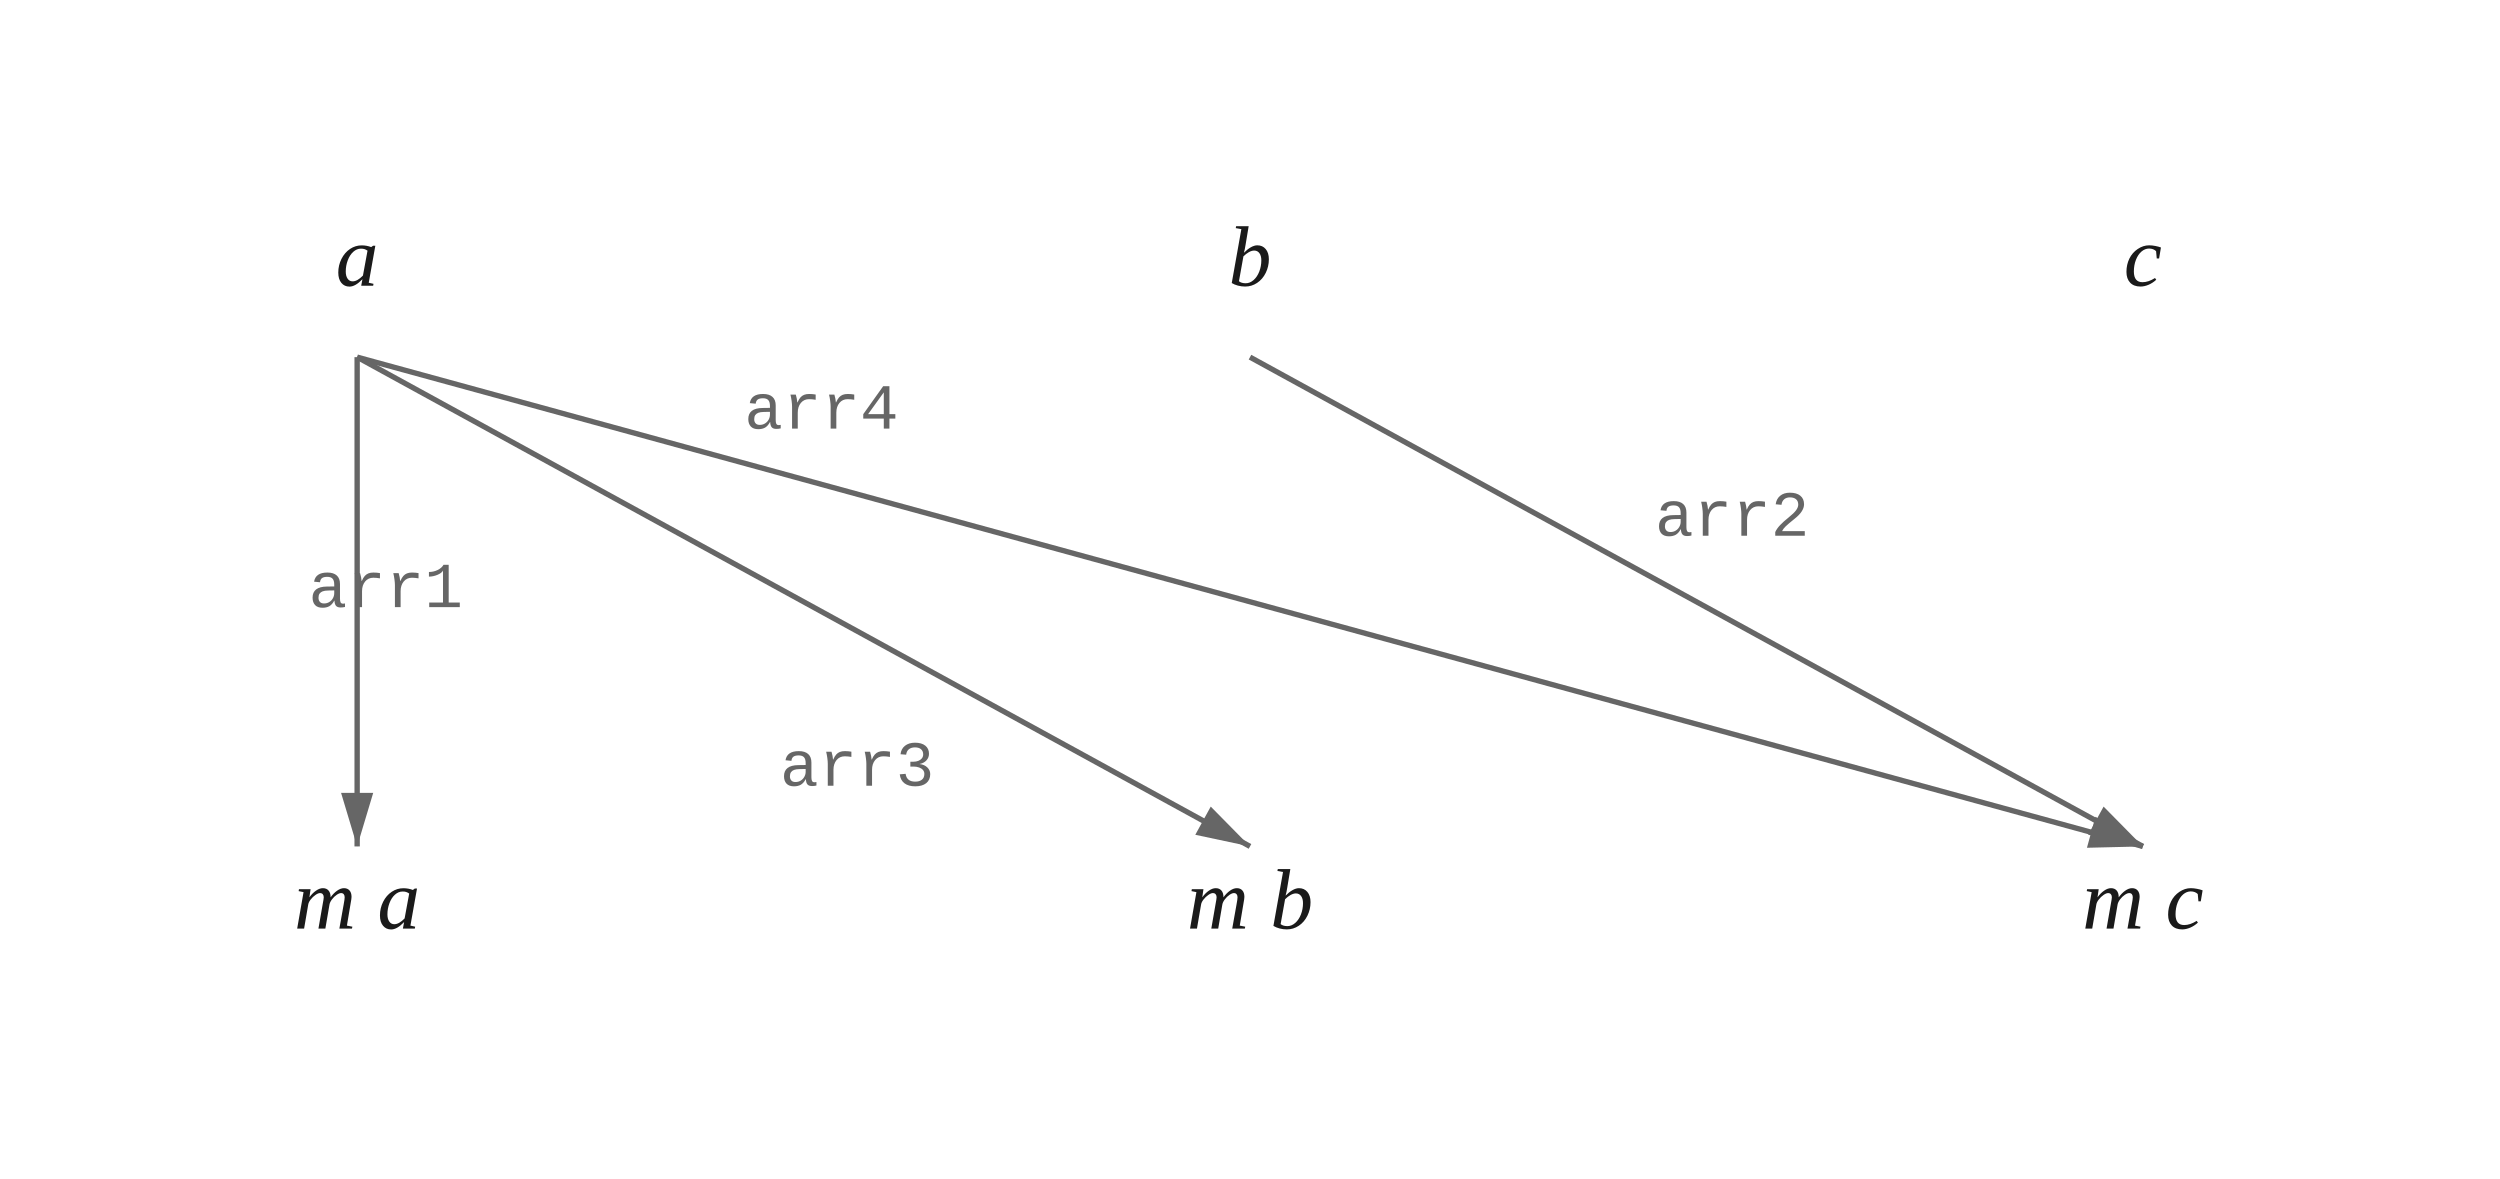
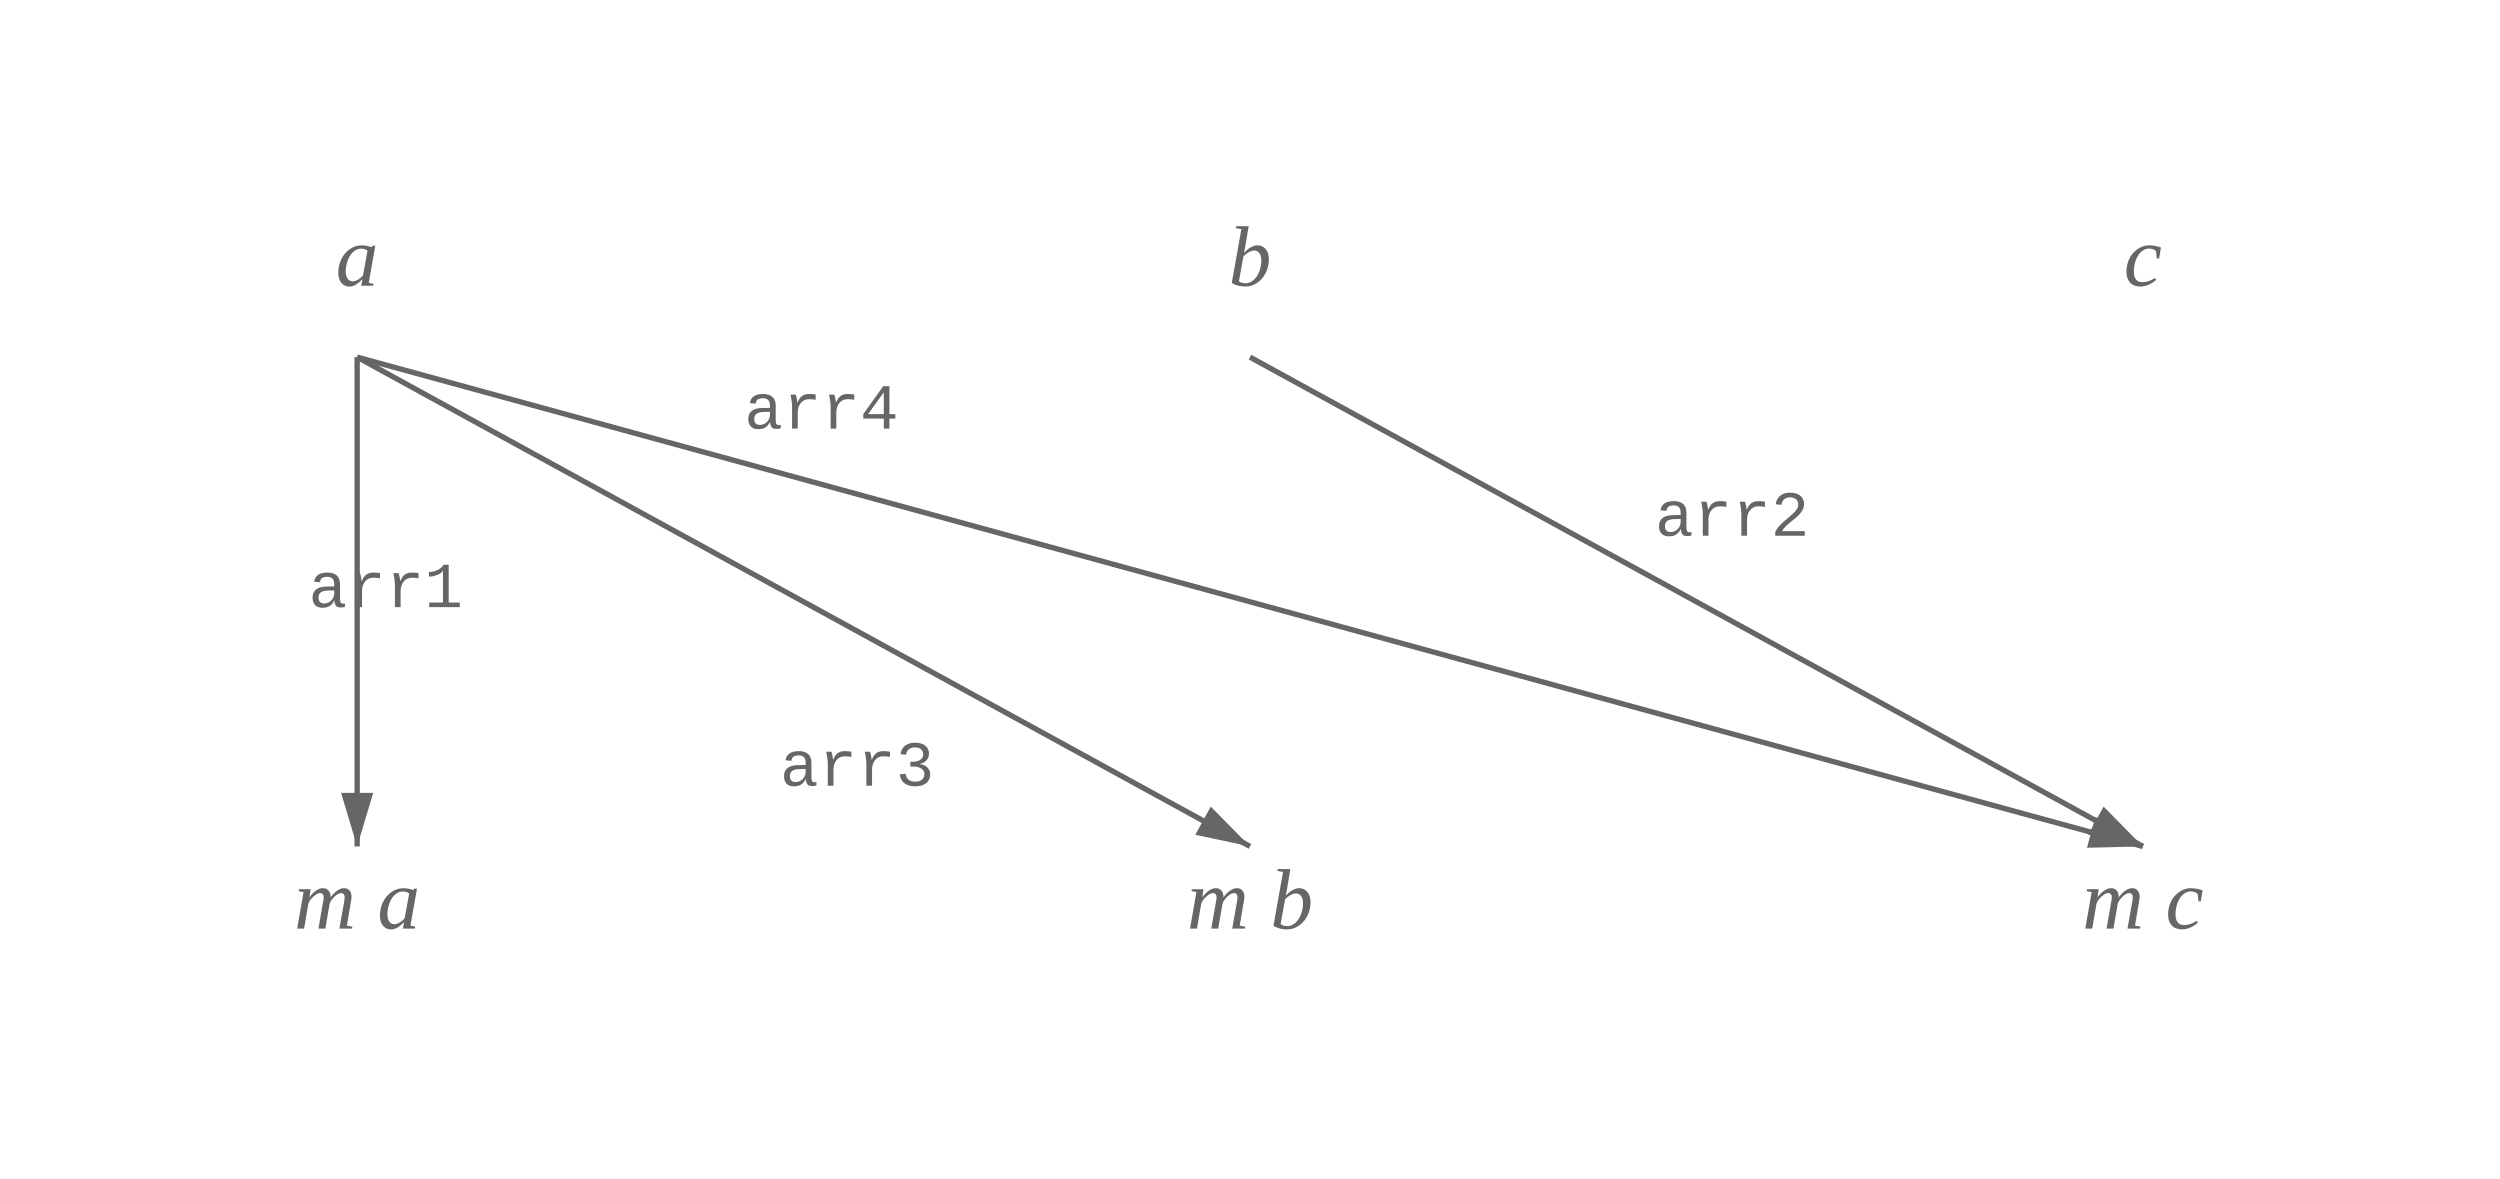
<svg xmlns="http://www.w3.org/2000/svg" width="700" height="330" viewBox="0 0 700 330">
  <defs>
    <marker id="arrowhead" markerWidth="10" markerHeight="6" refX="10" refY="3" orient="auto">
      <polygon points="0 0, 10 3, 0 6" class="arrow-fill" />
    </marker>
    <style type="text/css">
     
       .label-text {
         font-family: Georgia, 'Times New Roman', serif;
         font-size: 24px;
-          fill: #1a1a1a;
+          fill: #666;
         text-anchor: middle;
         font-style: italic;
       }
       .arrow-label {
         font-family: 'Iosevka Nerd Font Mono', 'Iosevka', 'Courier New', monospace;
         font-size: 18px;
         fill: #666;
         text-anchor: middle;
       }
       .arrow-line {
         stroke: #666;
         stroke-width: 1.5;
         fill: none;
       }
       .arrow-fill {
         fill: #666;
-        }
-        @media (prefers-color-scheme: dark) {
-          .label-text {
-            fill: #fafafa;
-          }
-          .arrow-label {
-            fill: #aaa;
-          }
-          .arrow-line {
-            stroke: #aaa;
-          }
-          .arrow-fill {
-            fill: #aaa;
-          }
       }
     
   </style>
  </defs>
  <text x="100" y="80" class="label-text">a</text>
  <text x="350" y="80" class="label-text">b</text>
  <text x="600" y="80" class="label-text">c</text>
  <text x="100" y="260" class="label-text">m a</text>
  <text x="350" y="260" class="label-text">m b</text>
  <text x="600" y="260" class="label-text">m c</text>
  <line x1="100" y1="100" x2="100" y2="237" class="arrow-line" marker-end="url(#arrowhead)" />
  <text x="108" y="170" class="arrow-label" text-anchor="left">arr1</text>
  <line x1="350" y1="100" x2="600" y2="237" class="arrow-line" marker-end="url(#arrowhead)" />
  <text x="485" y="150" class="arrow-label">arr2</text>
  <line x1="100" y1="100" x2="350" y2="237" class="arrow-line" marker-end="url(#arrowhead)" />
  <text x="240" y="220" class="arrow-label">arr3</text>
  <line x1="100" y1="100" x2="600" y2="237" class="arrow-line" marker-end="url(#arrowhead)" />
  <text x="230" y="120" class="arrow-label">arr4</text>
</svg>
